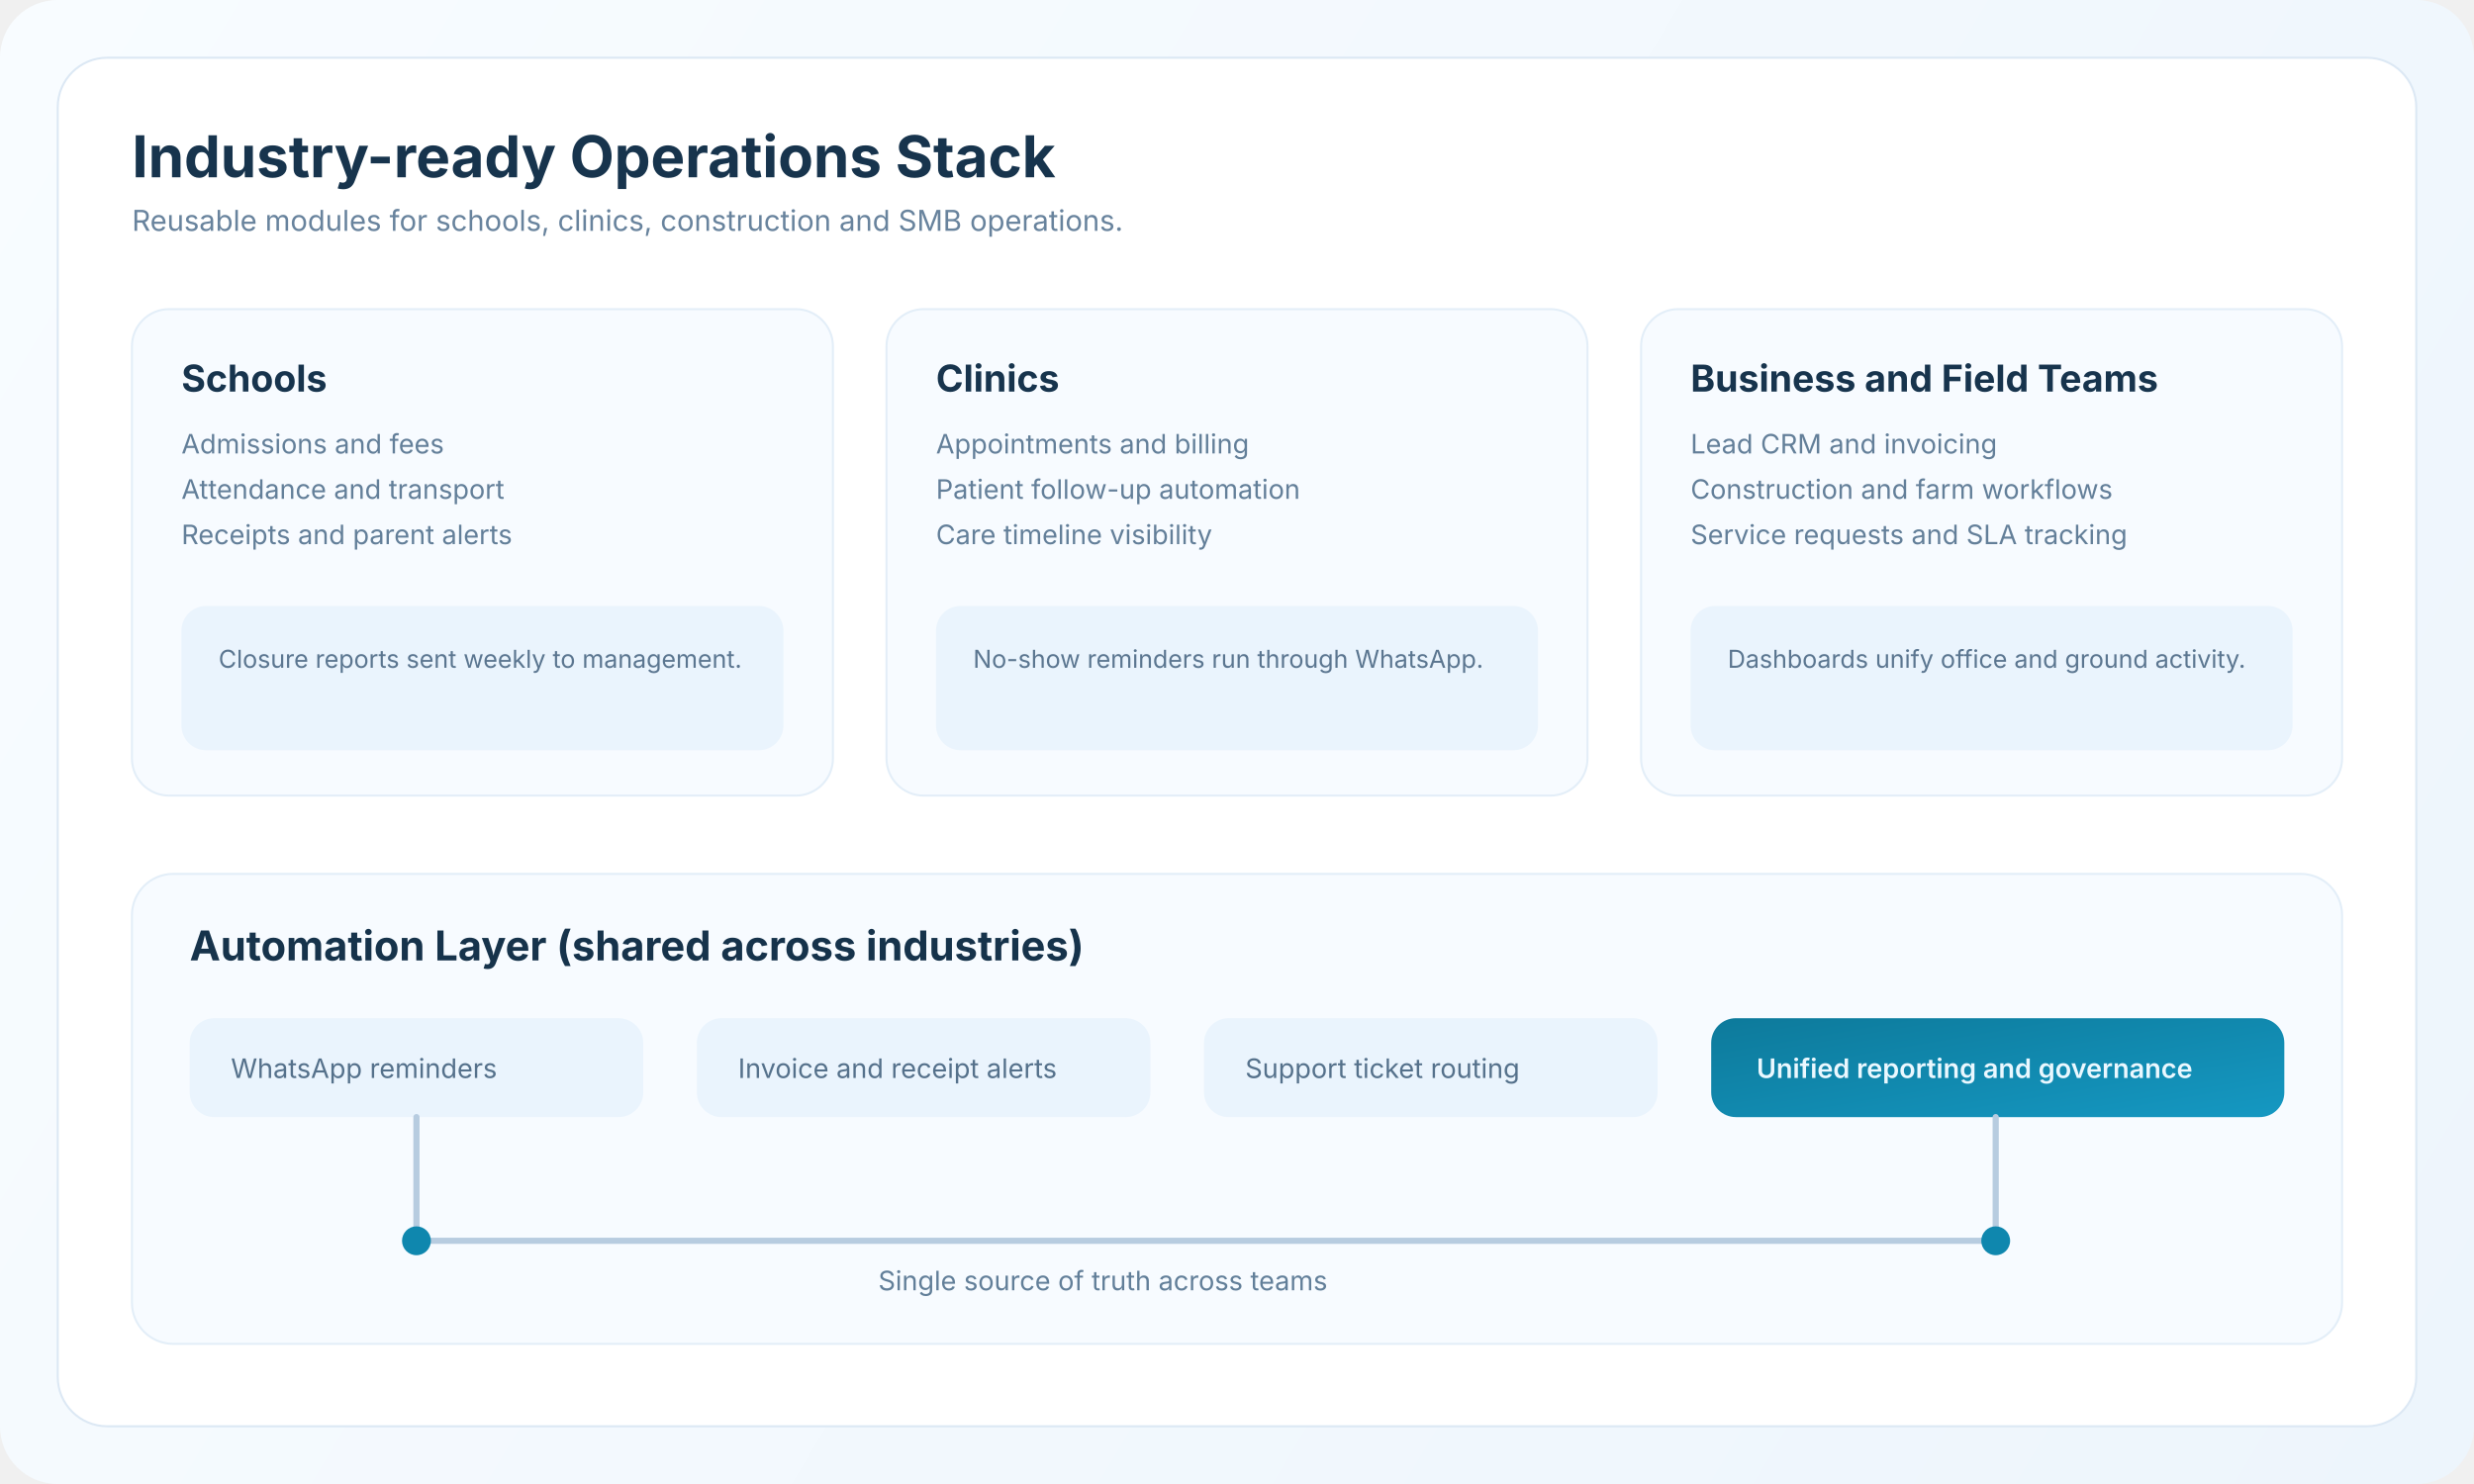
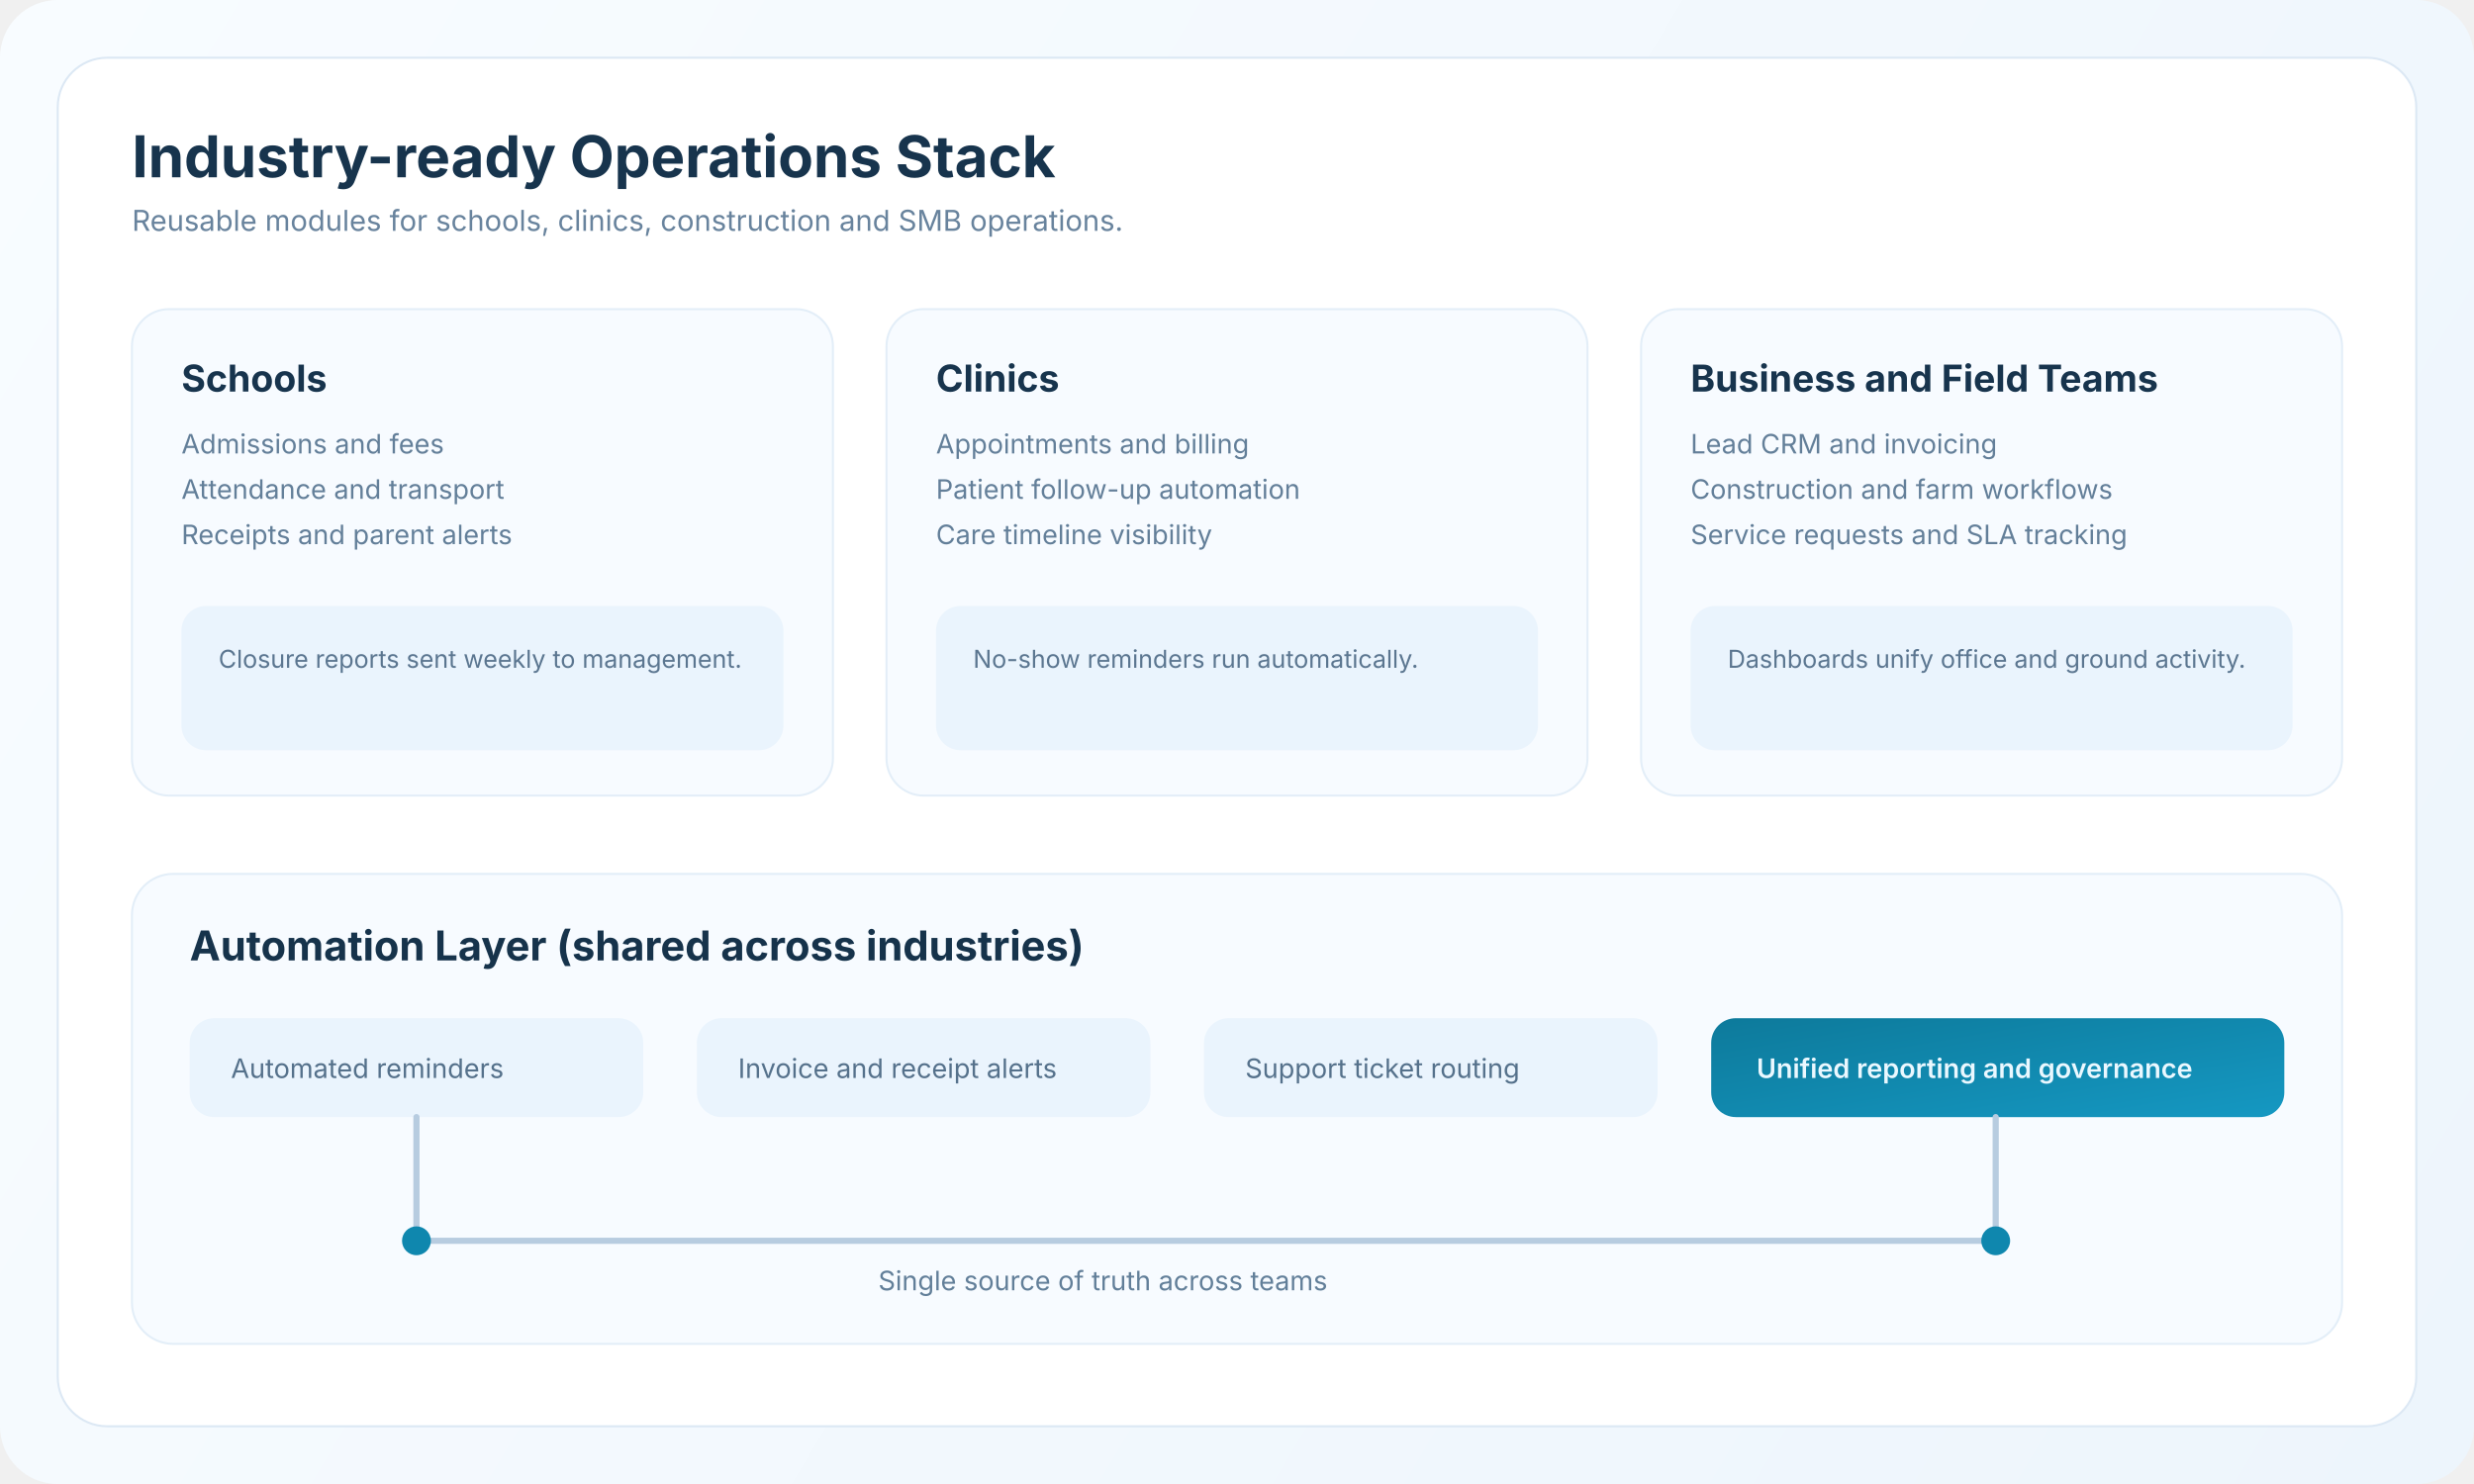
<svg xmlns="http://www.w3.org/2000/svg" width="1200" height="720" viewBox="0 0 1200 720" fill="none" role="img" aria-label="Industry operations visual">
  <defs>
    <linearGradient id="bg" x1="0" y1="0" x2="1200" y2="720" gradientUnits="userSpaceOnUse">
      <stop stop-color="#F8FCFF" />
      <stop offset="1" stop-color="#EDF5FC" />
    </linearGradient>
    <linearGradient id="accent" x1="0" y1="0" x2="1" y2="1">
      <stop stop-color="#0D7A9B" />
      <stop offset="1" stop-color="#1598C2" />
    </linearGradient>
  </defs>
  <rect width="1200" height="720" rx="28" fill="url(#bg)" />
  <rect x="28" y="28" width="1144" height="664" rx="24" fill="#FFFFFF" stroke="#DCE8F4" />
  <text x="64" y="86" fill="#17344D" font-size="28" font-weight="700" font-family="Inter, Segoe UI, Arial, sans-serif">Industry-ready Operations Stack</text>
  <text x="64" y="112" fill="#68839D" font-size="14" font-family="Inter, Segoe UI, Arial, sans-serif">Reusable modules for schools, clinics, construction and SMB operations.</text>
  <rect x="64" y="150" width="340" height="236" rx="18" fill="#F7FBFF" stroke="#E3EEF8" />
  <text x="88" y="190" fill="#17344D" font-size="18" font-weight="700" font-family="Inter, Segoe UI, Arial, sans-serif">Schools</text>
  <text x="88" y="220" fill="#637F99" font-size="13" font-family="Inter, Segoe UI, Arial, sans-serif">Admissions and fees</text>
  <text x="88" y="242" fill="#637F99" font-size="13" font-family="Inter, Segoe UI, Arial, sans-serif">Attendance and transport</text>
  <text x="88" y="264" fill="#637F99" font-size="13" font-family="Inter, Segoe UI, Arial, sans-serif">Receipts and parent alerts</text>
  <rect x="88" y="294" width="292" height="70" rx="12" fill="#EAF4FD" />
  <text x="106" y="324" fill="#5B7690" font-size="12" font-family="Inter, Segoe UI, Arial, sans-serif">Closure reports sent weekly to management.</text>
  <rect x="430" y="150" width="340" height="236" rx="18" fill="#F7FBFF" stroke="#E3EEF8" />
  <text x="454" y="190" fill="#17344D" font-size="18" font-weight="700" font-family="Inter, Segoe UI, Arial, sans-serif">Clinics</text>
  <text x="454" y="220" fill="#637F99" font-size="13" font-family="Inter, Segoe UI, Arial, sans-serif">Appointments and billing</text>
  <text x="454" y="242" fill="#637F99" font-size="13" font-family="Inter, Segoe UI, Arial, sans-serif">Patient follow-up automation</text>
  <text x="454" y="264" fill="#637F99" font-size="13" font-family="Inter, Segoe UI, Arial, sans-serif">Care timeline visibility</text>
  <rect x="454" y="294" width="292" height="70" rx="12" fill="#EAF4FD" />
-   <text x="472" y="324" fill="#5B7690" font-size="12" font-family="Inter, Segoe UI, Arial, sans-serif">No-show reminders run through WhatsApp.</text>
+   <text x="472" y="324" fill="#5B7690" font-size="12" font-family="Inter, Segoe UI, Arial, sans-serif">No-show reminders run automatically.</text>
  <rect x="796" y="150" width="340" height="236" rx="18" fill="#F7FBFF" stroke="#E3EEF8" />
  <text x="820" y="190" fill="#17344D" font-size="18" font-weight="700" font-family="Inter, Segoe UI, Arial, sans-serif">Business and Field Teams</text>
  <text x="820" y="220" fill="#637F99" font-size="13" font-family="Inter, Segoe UI, Arial, sans-serif">Lead CRM and invoicing</text>
  <text x="820" y="242" fill="#637F99" font-size="13" font-family="Inter, Segoe UI, Arial, sans-serif">Construction and farm workflows</text>
  <text x="820" y="264" fill="#637F99" font-size="13" font-family="Inter, Segoe UI, Arial, sans-serif">Service requests and SLA tracking</text>
  <rect x="820" y="294" width="292" height="70" rx="12" fill="#EAF4FD" />
  <text x="838" y="324" fill="#5B7690" font-size="12" font-family="Inter, Segoe UI, Arial, sans-serif">Dashboards unify office and ground activity.</text>
  <rect x="64" y="424" width="1072" height="228" rx="20" fill="#F7FBFF" stroke="#E3EEF8" />
  <text x="92" y="466" fill="#16334B" font-size="20" font-weight="700" font-family="Inter, Segoe UI, Arial, sans-serif">Automation Layer (shared across industries)</text>
  <rect x="92" y="494" width="220" height="48" rx="12" fill="#EAF4FD" />
-   <text x="112" y="523" fill="#55718B" font-size="13" font-family="Inter, Segoe UI, Arial, sans-serif">WhatsApp reminders</text>
+   <text x="112" y="523" fill="#55718B" font-size="13" font-family="Inter, Segoe UI, Arial, sans-serif">Automated reminders</text>
  <rect x="338" y="494" width="220" height="48" rx="12" fill="#EAF4FD" />
  <text x="358" y="523" fill="#55718B" font-size="13" font-family="Inter, Segoe UI, Arial, sans-serif">Invoice and receipt alerts</text>
  <rect x="584" y="494" width="220" height="48" rx="12" fill="#EAF4FD" />
  <text x="604" y="523" fill="#55718B" font-size="13" font-family="Inter, Segoe UI, Arial, sans-serif">Support ticket routing</text>
  <rect x="830" y="494" width="278" height="48" rx="12" fill="url(#accent)" />
  <text x="852" y="523" fill="#EAF8FF" font-size="13" font-weight="600" font-family="Inter, Segoe UI, Arial, sans-serif">Unified reporting and governance</text>
  <path d="M202 542V602H968V542" stroke="#B7CCE0" stroke-width="3" stroke-linecap="round" />
  <circle cx="202" cy="602" r="7" fill="#0F87AE" />
  <circle cx="968" cy="602" r="7" fill="#0F87AE" />
  <text x="426" y="626" fill="#627F99" font-size="13" font-family="Inter, Segoe UI, Arial, sans-serif">Single source of truth across teams</text>
</svg>
